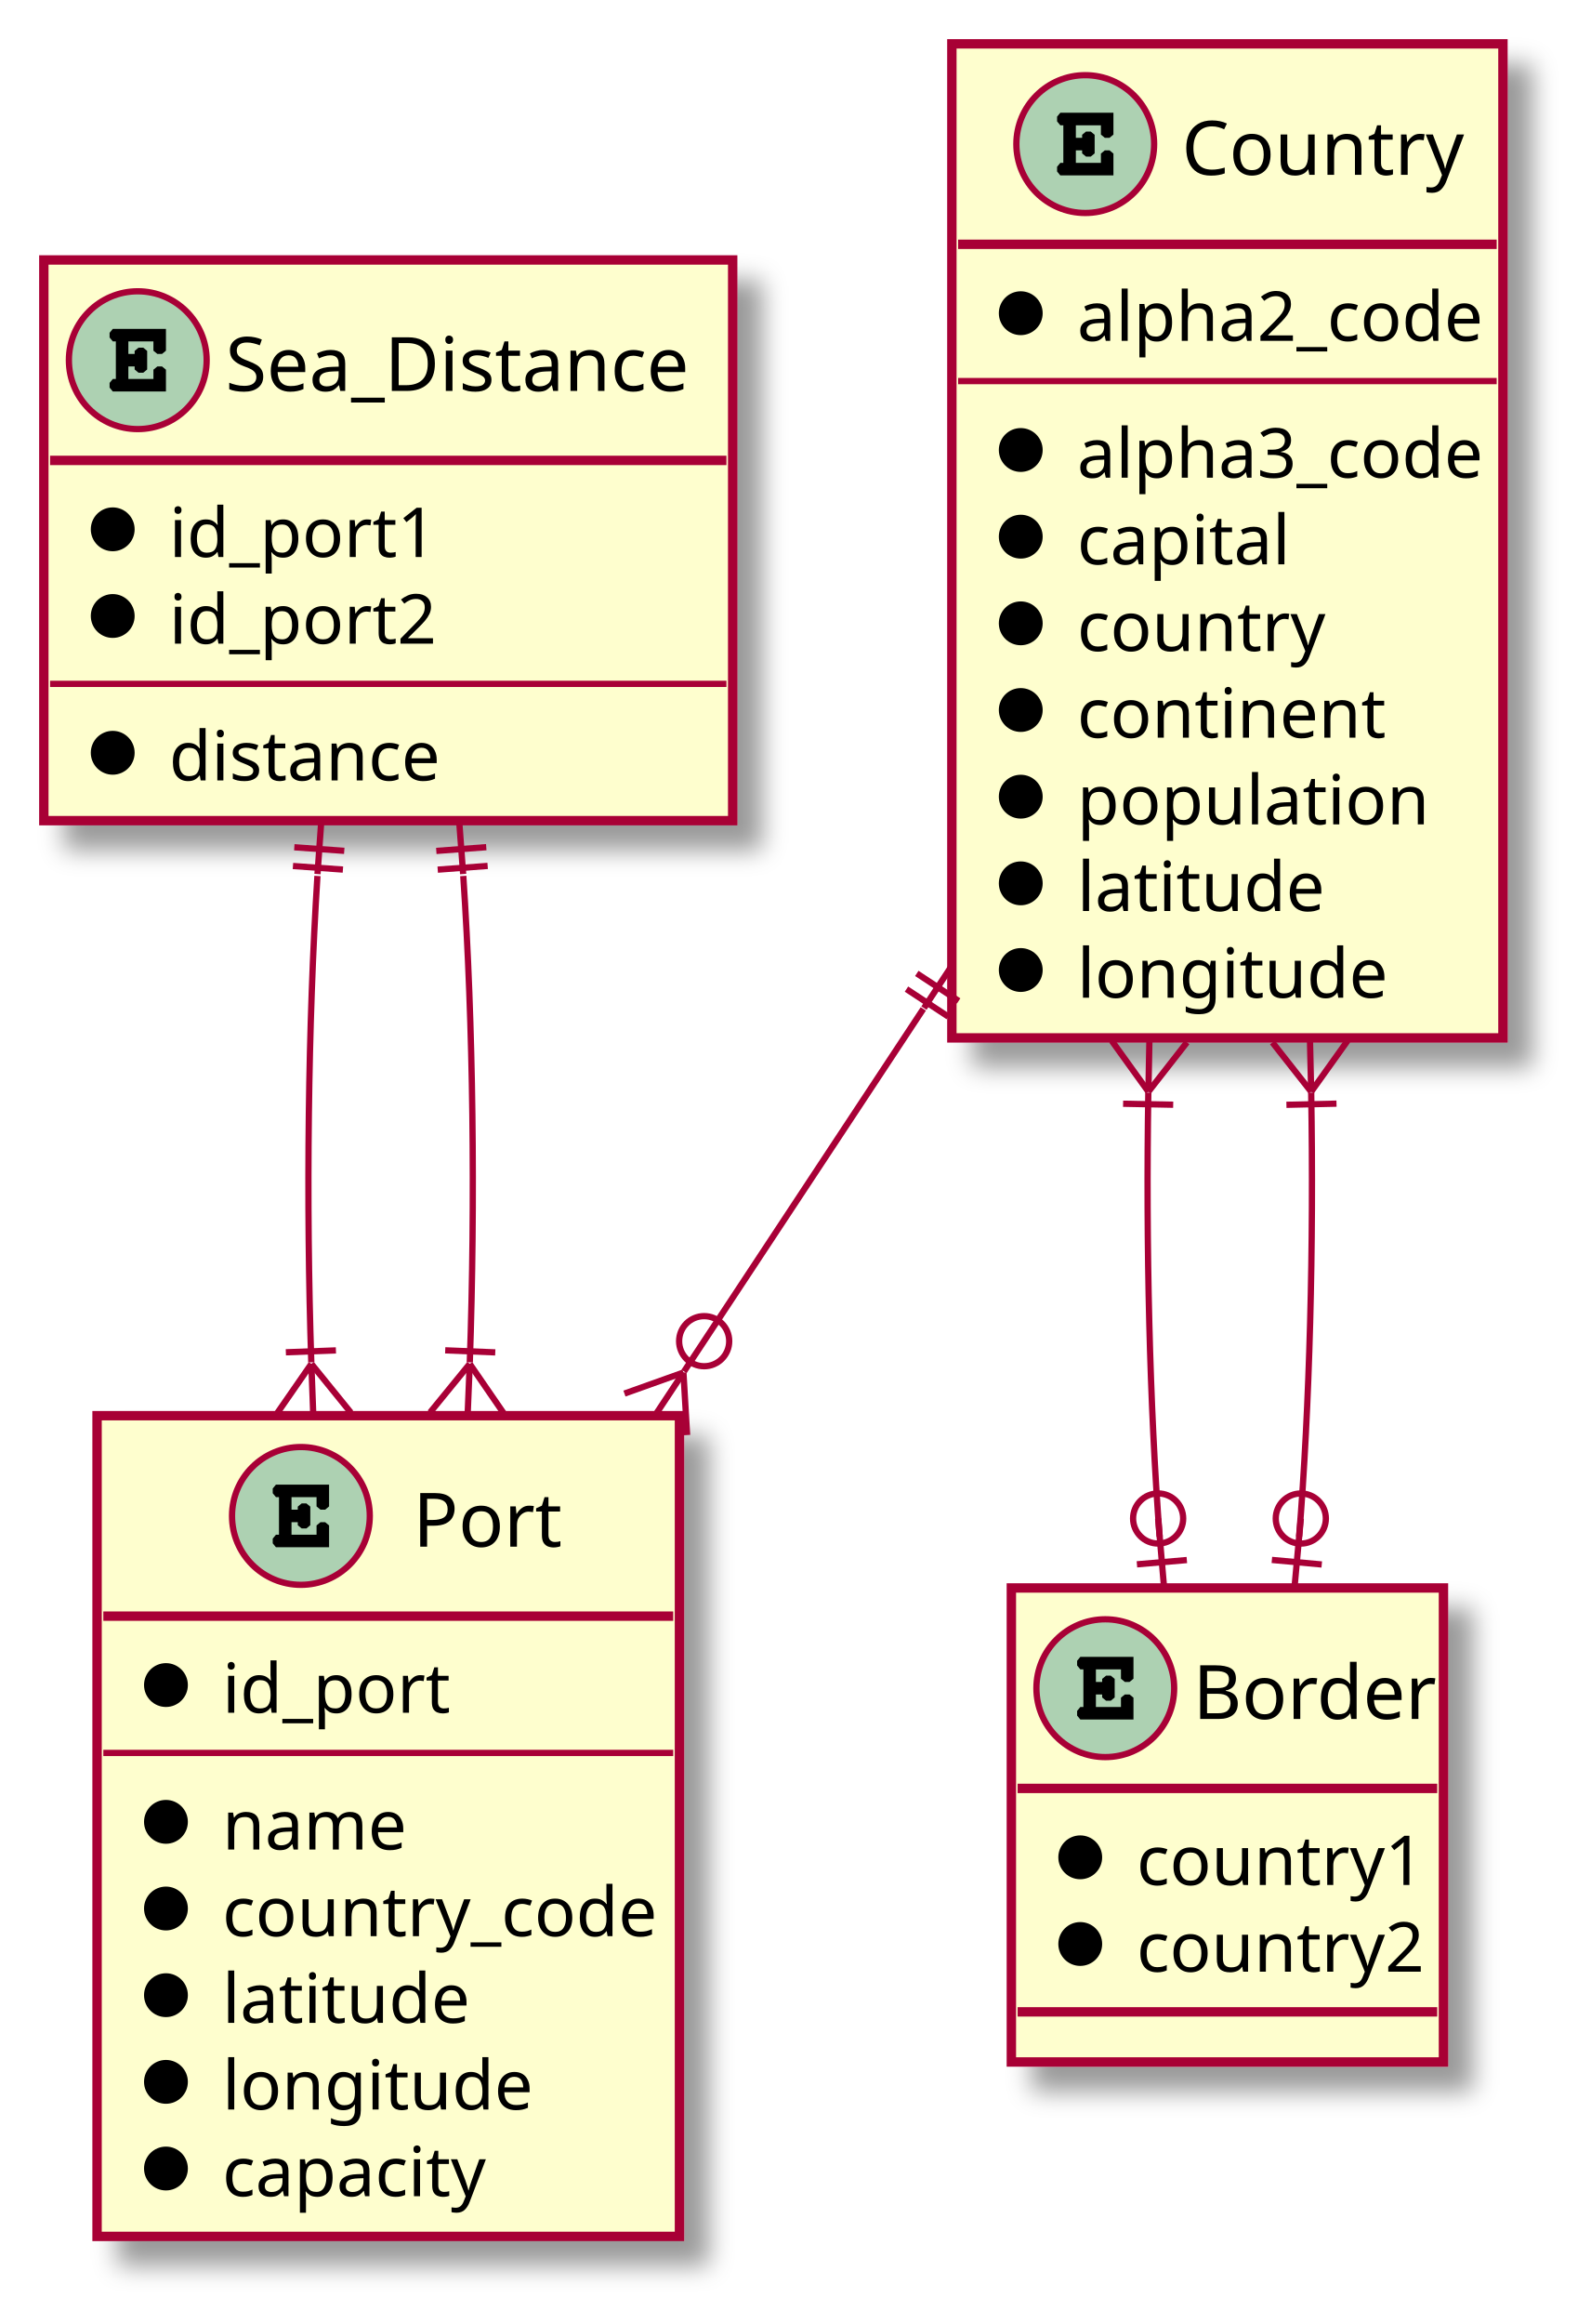
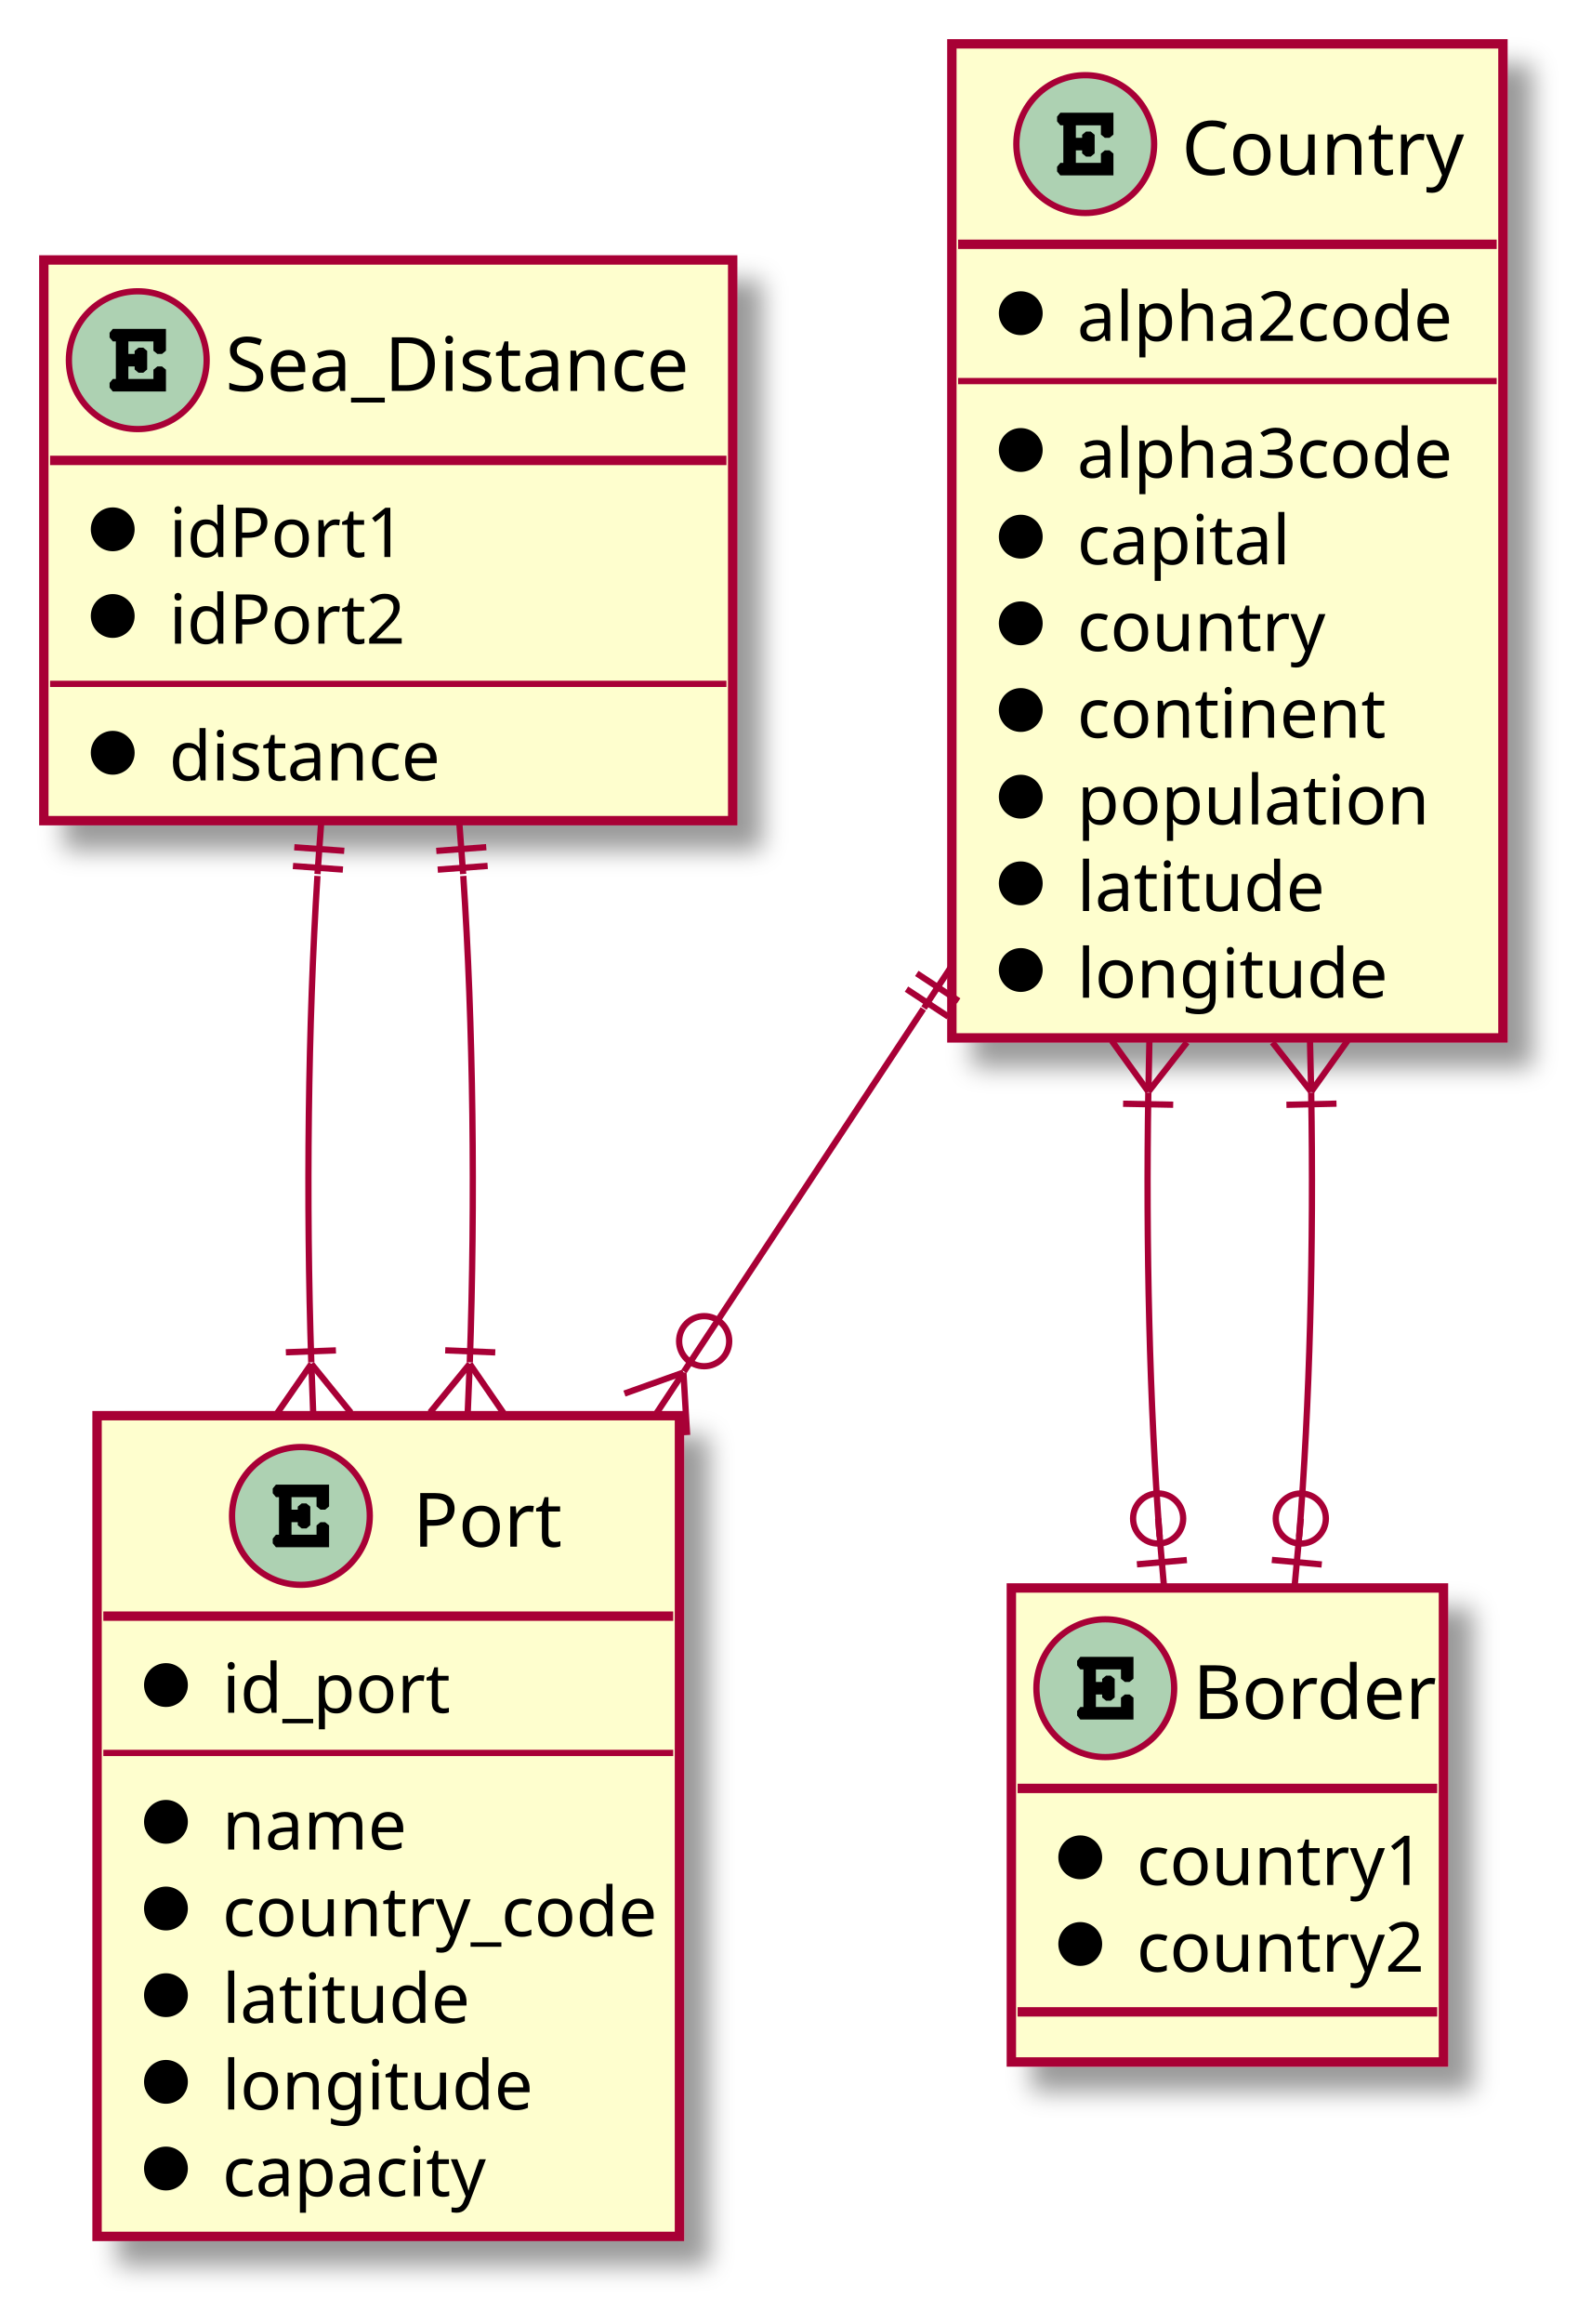
<svg xmlns="http://www.w3.org/2000/svg" contentScriptType="application/ecmascript" contentStyleType="text/css" height="371px" preserveAspectRatio="none" style="width:254px;height:371px;" version="1.1" viewBox="0 0 254 371" width="254px" zoomAndPan="magnify">
  <defs>
    <filter height="300%" id="f1n67klgzuzo9u" width="300%" x="-1" y="-1">
      <feGaussianBlur result="blurOut" stdDeviation="2.0" />
      <feColorMatrix in="blurOut" result="blurOut2" type="matrix" values="0 0 0 0 0 0 0 0 0 0 0 0 0 0 0 0 0 0 .4 0" />
      <feOffset dx="4.0" dy="4.0" in="blurOut2" result="blurOut3" />
      <feBlend in="SourceGraphic" in2="blurOut3" mode="normal" />
    </filter>
  </defs>
  <g>
    <rect codeLine="3" fill="#FEFECE" filter="url(#f1n67klgzuzo9u)" height="158.688" id="Country" style="stroke:#A80036;stroke-width:1.5;" width="88" x="152" y="7" />
    <ellipse cx="173.3" cy="23" fill="#ADD1B2" rx="11" ry="11" style="stroke:#A80036;stroke-width:1.0;" />
    <path d="M171.8,24 L171.8,26 L175.8,26 L175.8,25 L175.8,24.516 L176.425,24 L176.8,24 L177.175,24 L177.8,24.516 L177.8,25 L177.8,28 L169.8,28 L169.316,28 L168.8,27.375 L168.8,27 L168.8,26.625 L169.316,26 L169.8,26 L169.8,26 L169.8,20 L169.8,20 L169.316,20 L168.8,19.375 L168.8,19 L168.8,18.625 L169.316,18 L169.8,18 L177.8,18 L177.8,21 L177.8,21.484 L177.175,22 L176.8,22 L176.425,22 L175.8,21.484 L175.8,21 L175.8,20 L171.8,20 L171.8,22 L172.8,22 L172.8,21.516 L172.8,21.516 L173.425,21 L173.8,21 L174.175,21 L174.8,21.516 L174.8,22 L174.8,24 L174.8,24.484 L174.175,25 L174.175,25 L173.8,25 L173.425,25 L172.8,24.484 L172.8,24.484 L172.8,24 L171.8,24 Z " fill="#000000" />
    <text fill="#000000" font-family="sans-serif" font-size="12" lengthAdjust="spacing" textLength="42" x="188.7" y="27.91">Country</text>
    <line style="stroke:#A80036;stroke-width:1.5;" x1="153" x2="239" y1="39" y2="39" />
    <ellipse cx="163" cy="50" fill="#000000" rx="3" ry="3" style="stroke:#000000;stroke-width:1.0;" />
-     <text fill="#000000" font-family="sans-serif" font-size="11" lengthAdjust="spacing" textLength="62" x="172" y="54.419">alpha2_code</text>
+     <text fill="#000000" font-family="sans-serif" font-size="11" lengthAdjust="spacing" textLength="62" x="172" y="54.419">alpha2code</text>
    <line style="stroke:#A80036;stroke-width:1.0;" x1="153" x2="239" y1="60.836" y2="60.836" />
    <ellipse cx="163" cy="71.836" fill="#000000" rx="3" ry="3" style="stroke:#000000;stroke-width:1.0;" />
-     <text fill="#000000" font-family="sans-serif" font-size="11" lengthAdjust="spacing" textLength="62" x="172" y="76.255">alpha3_code</text>
+     <text fill="#000000" font-family="sans-serif" font-size="11" lengthAdjust="spacing" textLength="62" x="172" y="76.255">alpha3code</text>
    <ellipse cx="163" cy="85.672" fill="#000000" rx="3" ry="3" style="stroke:#000000;stroke-width:1.0;" />
    <text fill="#000000" font-family="sans-serif" font-size="11" lengthAdjust="spacing" textLength="31" x="172" y="90.091">capital</text>
    <ellipse cx="163" cy="99.508" fill="#000000" rx="3" ry="3" style="stroke:#000000;stroke-width:1.0;" />
    <text fill="#000000" font-family="sans-serif" font-size="11" lengthAdjust="spacing" textLength="37" x="172" y="103.927">country</text>
    <ellipse cx="163" cy="113.344" fill="#000000" rx="3" ry="3" style="stroke:#000000;stroke-width:1.0;" />
    <text fill="#000000" font-family="sans-serif" font-size="11" lengthAdjust="spacing" textLength="44" x="172" y="117.763">continent</text>
    <ellipse cx="163" cy="127.18" fill="#000000" rx="3" ry="3" style="stroke:#000000;stroke-width:1.0;" />
    <text fill="#000000" font-family="sans-serif" font-size="11" lengthAdjust="spacing" textLength="49" x="172" y="131.599">population</text>
    <ellipse cx="163" cy="141.016" fill="#000000" rx="3" ry="3" style="stroke:#000000;stroke-width:1.0;" />
    <text fill="#000000" font-family="sans-serif" font-size="11" lengthAdjust="spacing" textLength="34" x="172" y="145.435">latitude</text>
    <ellipse cx="163" cy="154.852" fill="#000000" rx="3" ry="3" style="stroke:#000000;stroke-width:1.0;" />
    <text fill="#000000" font-family="sans-serif" font-size="11" lengthAdjust="spacing" textLength="43" x="172" y="159.27">longitude</text>
    <rect codeLine="15" fill="#FEFECE" filter="url(#f1n67klgzuzo9u)" height="131.016" id="Port" style="stroke:#A80036;stroke-width:1.5;" width="93" x="15.5" y="226" />
    <ellipse cx="48.05" cy="242" fill="#ADD1B2" rx="11" ry="11" style="stroke:#A80036;stroke-width:1.0;" />
    <path d="M46.55,243 L46.55,245 L50.55,245 L50.55,244 L50.55,243.516 L51.175,243 L51.55,243 L51.925,243 L52.55,243.516 L52.55,244 L52.55,247 L44.55,247 L44.066,247 L43.55,246.375 L43.55,246 L43.55,245.625 L44.066,245 L44.55,245 L44.55,245 L44.55,239 L44.55,239 L44.066,239 L43.55,238.375 L43.55,238 L43.55,237.625 L44.066,237 L44.55,237 L52.55,237 L52.55,240 L52.55,240.484 L51.925,241 L51.55,241 L51.175,241 L50.55,240.484 L50.55,240 L50.55,239 L46.55,239 L46.55,241 L47.55,241 L47.55,240.516 L47.55,240.516 L48.175,240 L48.55,240 L48.925,240 L49.55,240.516 L49.55,241 L49.55,243 L49.55,243.484 L48.925,244 L48.925,244 L48.55,244 L48.175,244 L47.55,243.484 L47.55,243.484 L47.55,243 L46.55,243 Z " fill="#000000" />
    <text fill="#000000" font-family="sans-serif" font-size="12" lengthAdjust="spacing" textLength="22" x="65.95" y="246.91">Port</text>
    <line style="stroke:#A80036;stroke-width:1.5;" x1="16.5" x2="107.5" y1="258" y2="258" />
    <ellipse cx="26.5" cy="269" fill="#000000" rx="3" ry="3" style="stroke:#000000;stroke-width:1.0;" />
    <text fill="#000000" font-family="sans-serif" font-size="11" lengthAdjust="spacing" textLength="33" x="35.5" y="273.419">id_port</text>
    <line style="stroke:#A80036;stroke-width:1.0;" x1="16.5" x2="107.5" y1="279.836" y2="279.836" />
    <ellipse cx="26.5" cy="290.836" fill="#000000" rx="3" ry="3" style="stroke:#000000;stroke-width:1.0;" />
    <text fill="#000000" font-family="sans-serif" font-size="11" lengthAdjust="spacing" textLength="26" x="35.5" y="295.255">name</text>
    <ellipse cx="26.5" cy="304.672" fill="#000000" rx="3" ry="3" style="stroke:#000000;stroke-width:1.0;" />
    <text fill="#000000" font-family="sans-serif" font-size="11" lengthAdjust="spacing" textLength="67" x="35.5" y="309.091">country_code</text>
    <ellipse cx="26.5" cy="318.508" fill="#000000" rx="3" ry="3" style="stroke:#000000;stroke-width:1.0;" />
    <text fill="#000000" font-family="sans-serif" font-size="11" lengthAdjust="spacing" textLength="34" x="35.5" y="322.927">latitude</text>
    <ellipse cx="26.5" cy="332.344" fill="#000000" rx="3" ry="3" style="stroke:#000000;stroke-width:1.0;" />
    <text fill="#000000" font-family="sans-serif" font-size="11" lengthAdjust="spacing" textLength="43" x="35.5" y="336.763">longitude</text>
    <ellipse cx="26.5" cy="346.18" fill="#000000" rx="3" ry="3" style="stroke:#000000;stroke-width:1.0;" />
    <text fill="#000000" font-family="sans-serif" font-size="11" lengthAdjust="spacing" textLength="41" x="35.5" y="350.599">capacity</text>
    <rect codeLine="25" fill="#FEFECE" filter="url(#f1n67klgzuzo9u)" height="75.672" id="Border" style="stroke:#A80036;stroke-width:1.5;" width="69" x="161.5" y="253.5" />
    <ellipse cx="176.5" cy="269.5" fill="#ADD1B2" rx="11" ry="11" style="stroke:#A80036;stroke-width:1.0;" />
    <path d="M175,270.5 L175,272.5 L179,272.5 L179,271.5 L179,271.016 L179.625,270.5 L180,270.5 L180.375,270.5 L181,271.016 L181,271.5 L181,274.5 L173,274.5 L172.516,274.5 L172,273.875 L172,273.5 L172,273.125 L172.516,272.5 L173,272.5 L173,272.5 L173,266.5 L173,266.5 L172.516,266.5 L172,265.875 L172,265.5 L172,265.125 L172.516,264.5 L173,264.5 L181,264.5 L181,267.5 L181,267.984 L180.375,268.5 L180,268.5 L179.625,268.5 L179,267.984 L179,267.5 L179,266.5 L175,266.5 L175,268.5 L176,268.5 L176,268.016 L176,268.016 L176.625,267.5 L177,267.5 L177.375,267.5 L178,268.016 L178,268.5 L178,270.5 L178,270.984 L177.375,271.5 L177.375,271.5 L177,271.5 L176.625,271.5 L176,270.984 L176,270.984 L176,270.5 L175,270.5 Z " fill="#000000" />
    <text fill="#000000" font-family="sans-serif" font-size="12" lengthAdjust="spacing" textLength="37" x="190.5" y="274.41">Border</text>
    <line style="stroke:#A80036;stroke-width:1.5;" x1="162.5" x2="229.5" y1="285.5" y2="285.5" />
    <ellipse cx="172.5" cy="296.5" fill="#000000" rx="3" ry="3" style="stroke:#000000;stroke-width:1.0;" />
    <text fill="#000000" font-family="sans-serif" font-size="11" lengthAdjust="spacing" textLength="43" x="181.5" y="300.919">country1</text>
    <ellipse cx="172.5" cy="310.336" fill="#000000" rx="3" ry="3" style="stroke:#000000;stroke-width:1.0;" />
    <text fill="#000000" font-family="sans-serif" font-size="11" lengthAdjust="spacing" textLength="43" x="181.5" y="314.755">country2</text>
    <line style="stroke:#A80036;stroke-width:1.5;" x1="162.5" x2="229.5" y1="321.172" y2="321.172" />
    <rect codeLine="30" fill="#FEFECE" filter="url(#f1n67klgzuzo9u)" height="89.508" id="Sea_Distance" style="stroke:#A80036;stroke-width:1.5;" width="110" x="7" y="41.5" />
    <ellipse cx="22" cy="57.5" fill="#ADD1B2" rx="11" ry="11" style="stroke:#A80036;stroke-width:1.0;" />
    <path d="M20.5,58.5 L20.5,60.5 L24.5,60.5 L24.5,59.5 L24.5,59.016 L25.125,58.5 L25.5,58.5 L25.875,58.5 L26.5,59.016 L26.5,59.5 L26.5,62.5 L18.5,62.5 L18.016,62.5 L17.5,61.875 L17.5,61.5 L17.5,61.125 L18.016,60.5 L18.5,60.5 L18.5,60.5 L18.5,54.5 L18.5,54.5 L18.016,54.5 L17.5,53.875 L17.5,53.5 L17.5,53.125 L18.016,52.5 L18.5,52.5 L26.5,52.5 L26.5,55.5 L26.5,55.984 L25.875,56.5 L25.5,56.5 L25.125,56.5 L24.5,55.984 L24.5,55.5 L24.5,54.5 L20.5,54.5 L20.5,56.5 L21.5,56.5 L21.5,56.016 L21.5,56.016 L22.125,55.5 L22.5,55.5 L22.875,55.5 L23.5,56.016 L23.5,56.5 L23.5,58.5 L23.5,58.984 L22.875,59.5 L22.875,59.5 L22.5,59.5 L22.125,59.5 L21.5,58.984 L21.5,58.984 L21.5,58.5 L20.5,58.5 Z " fill="#000000" />
    <text fill="#000000" font-family="sans-serif" font-size="12" lengthAdjust="spacing" textLength="78" x="36" y="62.41">Sea_Distance</text>
    <line style="stroke:#A80036;stroke-width:1.5;" x1="8" x2="116" y1="73.5" y2="73.5" />
    <ellipse cx="18" cy="84.5" fill="#000000" rx="3" ry="3" style="stroke:#000000;stroke-width:1.0;" />
-     <text fill="#000000" font-family="sans-serif" font-size="11" lengthAdjust="spacing" textLength="39" x="27" y="88.919">id_port1</text>
+     <text fill="#000000" font-family="sans-serif" font-size="11" lengthAdjust="spacing" textLength="39" x="27" y="88.919">idPort1</text>
    <ellipse cx="18" cy="98.336" fill="#000000" rx="3" ry="3" style="stroke:#000000;stroke-width:1.0;" />
-     <text fill="#000000" font-family="sans-serif" font-size="11" lengthAdjust="spacing" textLength="39" x="27" y="102.755">id_port2</text>
+     <text fill="#000000" font-family="sans-serif" font-size="11" lengthAdjust="spacing" textLength="39" x="27" y="102.755">idPort2</text>
    <line style="stroke:#A80036;stroke-width:1.0;" x1="8" x2="116" y1="109.172" y2="109.172" />
    <ellipse cx="18" cy="120.172" fill="#000000" rx="3" ry="3" style="stroke:#000000;stroke-width:1.0;" />
    <text fill="#000000" font-family="sans-serif" font-size="11" lengthAdjust="spacing" textLength="41" x="27" y="124.591">distance</text>
    <path codeLine="37" d="M147.44,161.06 C134.99,179.92 121.62,200.18 109.23,218.94 " fill="none" id="Country-Port" style="stroke:#A80036;stroke-width:1.0;" />
    <line style="stroke:#A80036;stroke-width:1.0;" x1="109.135" x2="109.724" y1="219.108" y2="229.091" />
    <line style="stroke:#A80036;stroke-width:1.0;" x1="109.135" x2="99.716" y1="219.108" y2="222.469" />
    <line style="stroke:#A80036;stroke-width:1.0;" x1="109.135" x2="104.72" y1="219.108" y2="225.78" />
    <ellipse cx="112.445" cy="214.104" fill="none" rx="4" ry="4" style="stroke:#A80036;stroke-width:1.0;" />
    <line style="stroke:#A80036;stroke-width:1.0;" x1="146.4" x2="153.082" y1="155.392" y2="159.79" />
    <line style="stroke:#A80036;stroke-width:1.0;" x1="144.75" x2="151.433" y1="157.898" y2="162.296" />
    <line style="stroke:#A80036;stroke-width:1.0;" x1="147.542" x2="151.94" y1="160.933" y2="154.25" />
    <path codeLine="38" d="M183.37,174.42 C182.97,198.83 183.58,224.4 185.18,245.31 " fill="none" id="Country-Border" style="stroke:#A80036;stroke-width:1.0;" />
    <line style="stroke:#A80036;stroke-width:1.0;" x1="184.937" x2="185.88" y1="242.411" y2="253.37" />
    <ellipse cx="184.937" cy="242.411" fill="none" rx="4" ry="4" style="stroke:#A80036;stroke-width:1.0;" />
    <line style="stroke:#A80036;stroke-width:1.0;" x1="189.523" x2="181.552" y1="249.042" y2="249.727" />
    <line style="stroke:#A80036;stroke-width:1.0;" x1="183.383" x2="177.541" y1="174.279" y2="166.162" />
    <line style="stroke:#A80036;stroke-width:1.0;" x1="183.383" x2="189.539" y1="174.279" y2="166.398" />
    <line style="stroke:#A80036;stroke-width:1.0;" x1="183.383" x2="183.54" y1="174.279" y2="166.28" />
    <line style="stroke:#A80036;stroke-width:1.0;" x1="179.344" x2="187.343" y1="176.2" y2="176.357" />
    <path codeLine="39" d="M209.38,174.42 C209.8,198.83 209.15,224.4 207.45,245.31 " fill="none" id="Country-Border-1" style="stroke:#A80036;stroke-width:1.0;" />
    <line style="stroke:#A80036;stroke-width:1.0;" x1="207.721" x2="206.72" y1="242.416" y2="253.37" />
    <ellipse cx="207.721" cy="242.416" fill="none" rx="4" ry="4" style="stroke:#A80036;stroke-width:1.0;" />
    <line style="stroke:#A80036;stroke-width:1.0;" x1="211.067" x2="203.101" y1="249.751" y2="249.023" />
    <line style="stroke:#A80036;stroke-width:1.0;" x1="209.376" x2="203.192" y1="174.278" y2="166.419" />
    <line style="stroke:#A80036;stroke-width:1.0;" x1="209.376" x2="215.188" y1="174.278" y2="166.141" />
    <line style="stroke:#A80036;stroke-width:1.0;" x1="209.376" x2="209.19" y1="174.278" y2="166.28" />
    <line style="stroke:#A80036;stroke-width:1.0;" x1="205.423" x2="213.421" y1="176.37" y2="176.185" />
    <path codeLine="41" d="M50.69,139.84 C49.19,163.48 48.86,191.8 49.71,217.48 " fill="none" id="Sea_Distance-Port" style="stroke:#A80036;stroke-width:1.0;" />
    <line style="stroke:#A80036;stroke-width:1.0;" x1="49.72" x2="56.016" y1="217.726" y2="225.495" />
    <line style="stroke:#A80036;stroke-width:1.0;" x1="49.72" x2="44.024" y1="217.726" y2="225.945" />
    <line style="stroke:#A80036;stroke-width:1.0;" x1="49.72" x2="50.02" y1="217.726" y2="225.72" />
    <line style="stroke:#A80036;stroke-width:1.0;" x1="53.642" x2="45.647" y1="215.577" y2="215.877" />
    <line style="stroke:#A80036;stroke-width:1.0;" x1="46.995" x2="54.974" y1="135.254" y2="135.825" />
    <line style="stroke:#A80036;stroke-width:1.0;" x1="46.781" x2="54.76" y1="138.247" y2="138.818" />
    <line style="stroke:#A80036;stroke-width:1.0;" x1="50.699" x2="51.27" y1="139.53" y2="131.55" />
    <path codeLine="42" d="M73.98,139.84 C75.57,163.48 75.91,191.8 75.02,217.48 " fill="none" id="Sea_Distance-Port-1" style="stroke:#A80036;stroke-width:1.0;" />
    <line style="stroke:#A80036;stroke-width:1.0;" x1="75.009" x2="80.675" y1="217.727" y2="225.967" />
    <line style="stroke:#A80036;stroke-width:1.0;" x1="75.009" x2="68.685" y1="217.727" y2="225.473" />
    <line style="stroke:#A80036;stroke-width:1.0;" x1="75.009" x2="74.68" y1="217.727" y2="225.72" />
    <line style="stroke:#A80036;stroke-width:1.0;" x1="79.088" x2="71.094" y1="215.893" y2="215.564" />
    <line style="stroke:#A80036;stroke-width:1.0;" x1="69.671" x2="77.648" y1="135.838" y2="135.239" />
    <line style="stroke:#A80036;stroke-width:1.0;" x1="69.896" x2="77.873" y1="138.83" y2="138.231" />
    <line style="stroke:#A80036;stroke-width:1.0;" x1="73.959" x2="73.36" y1="139.528" y2="131.55" />
  </g>
</svg>
